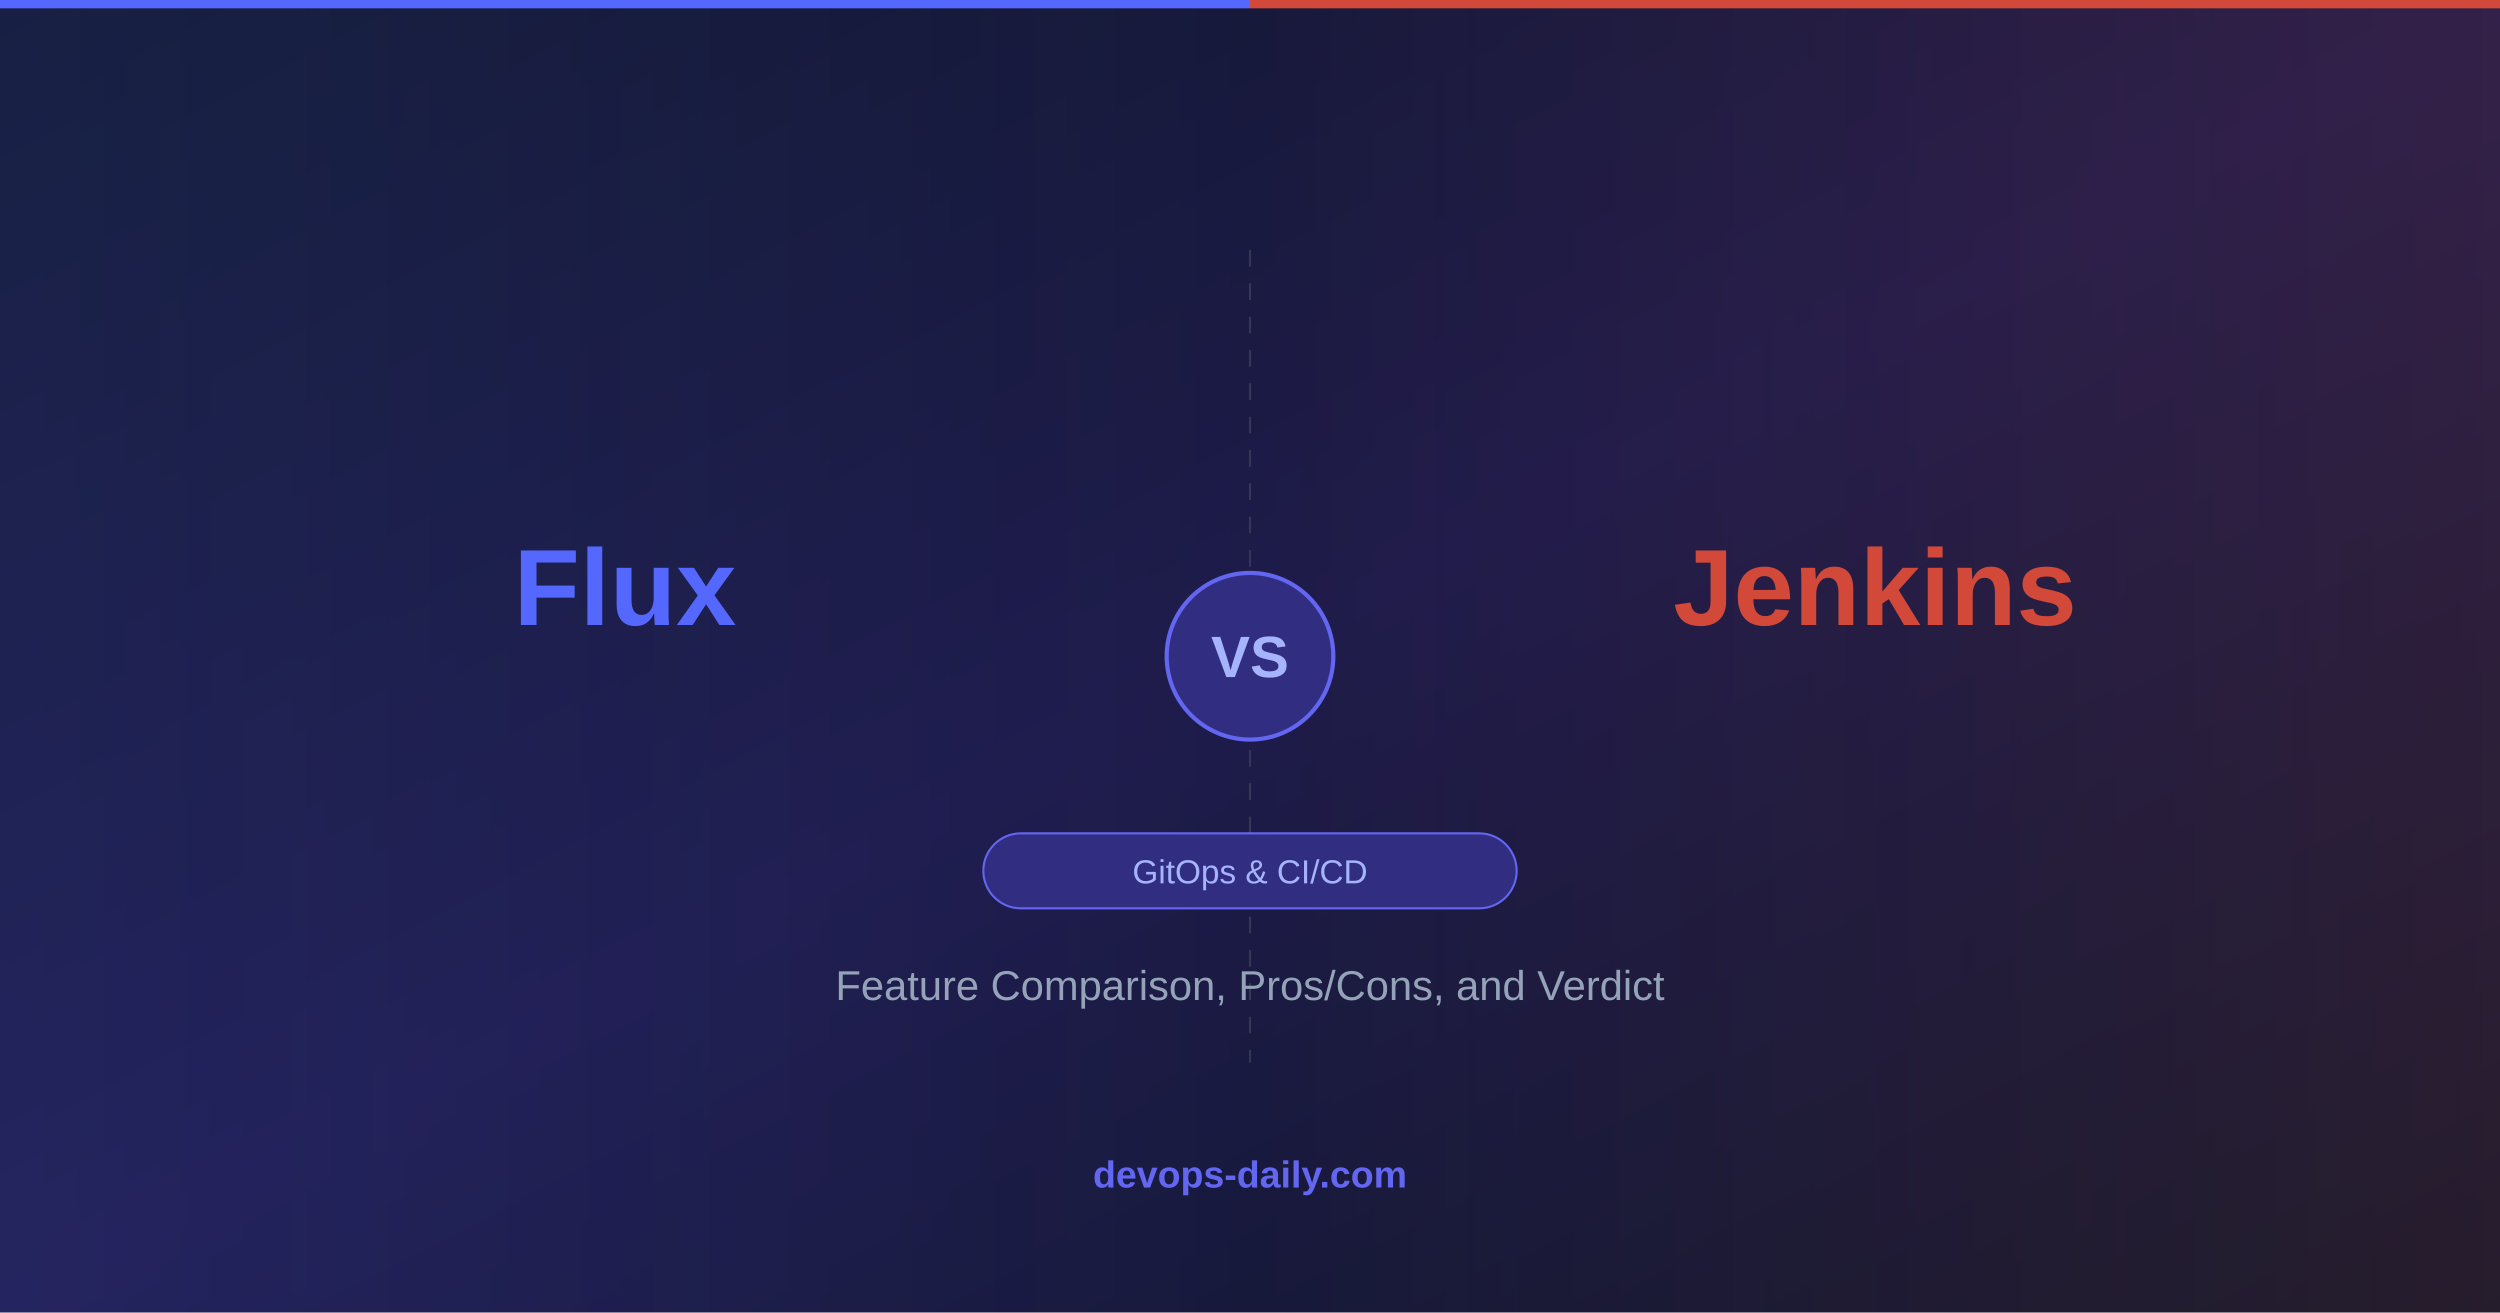
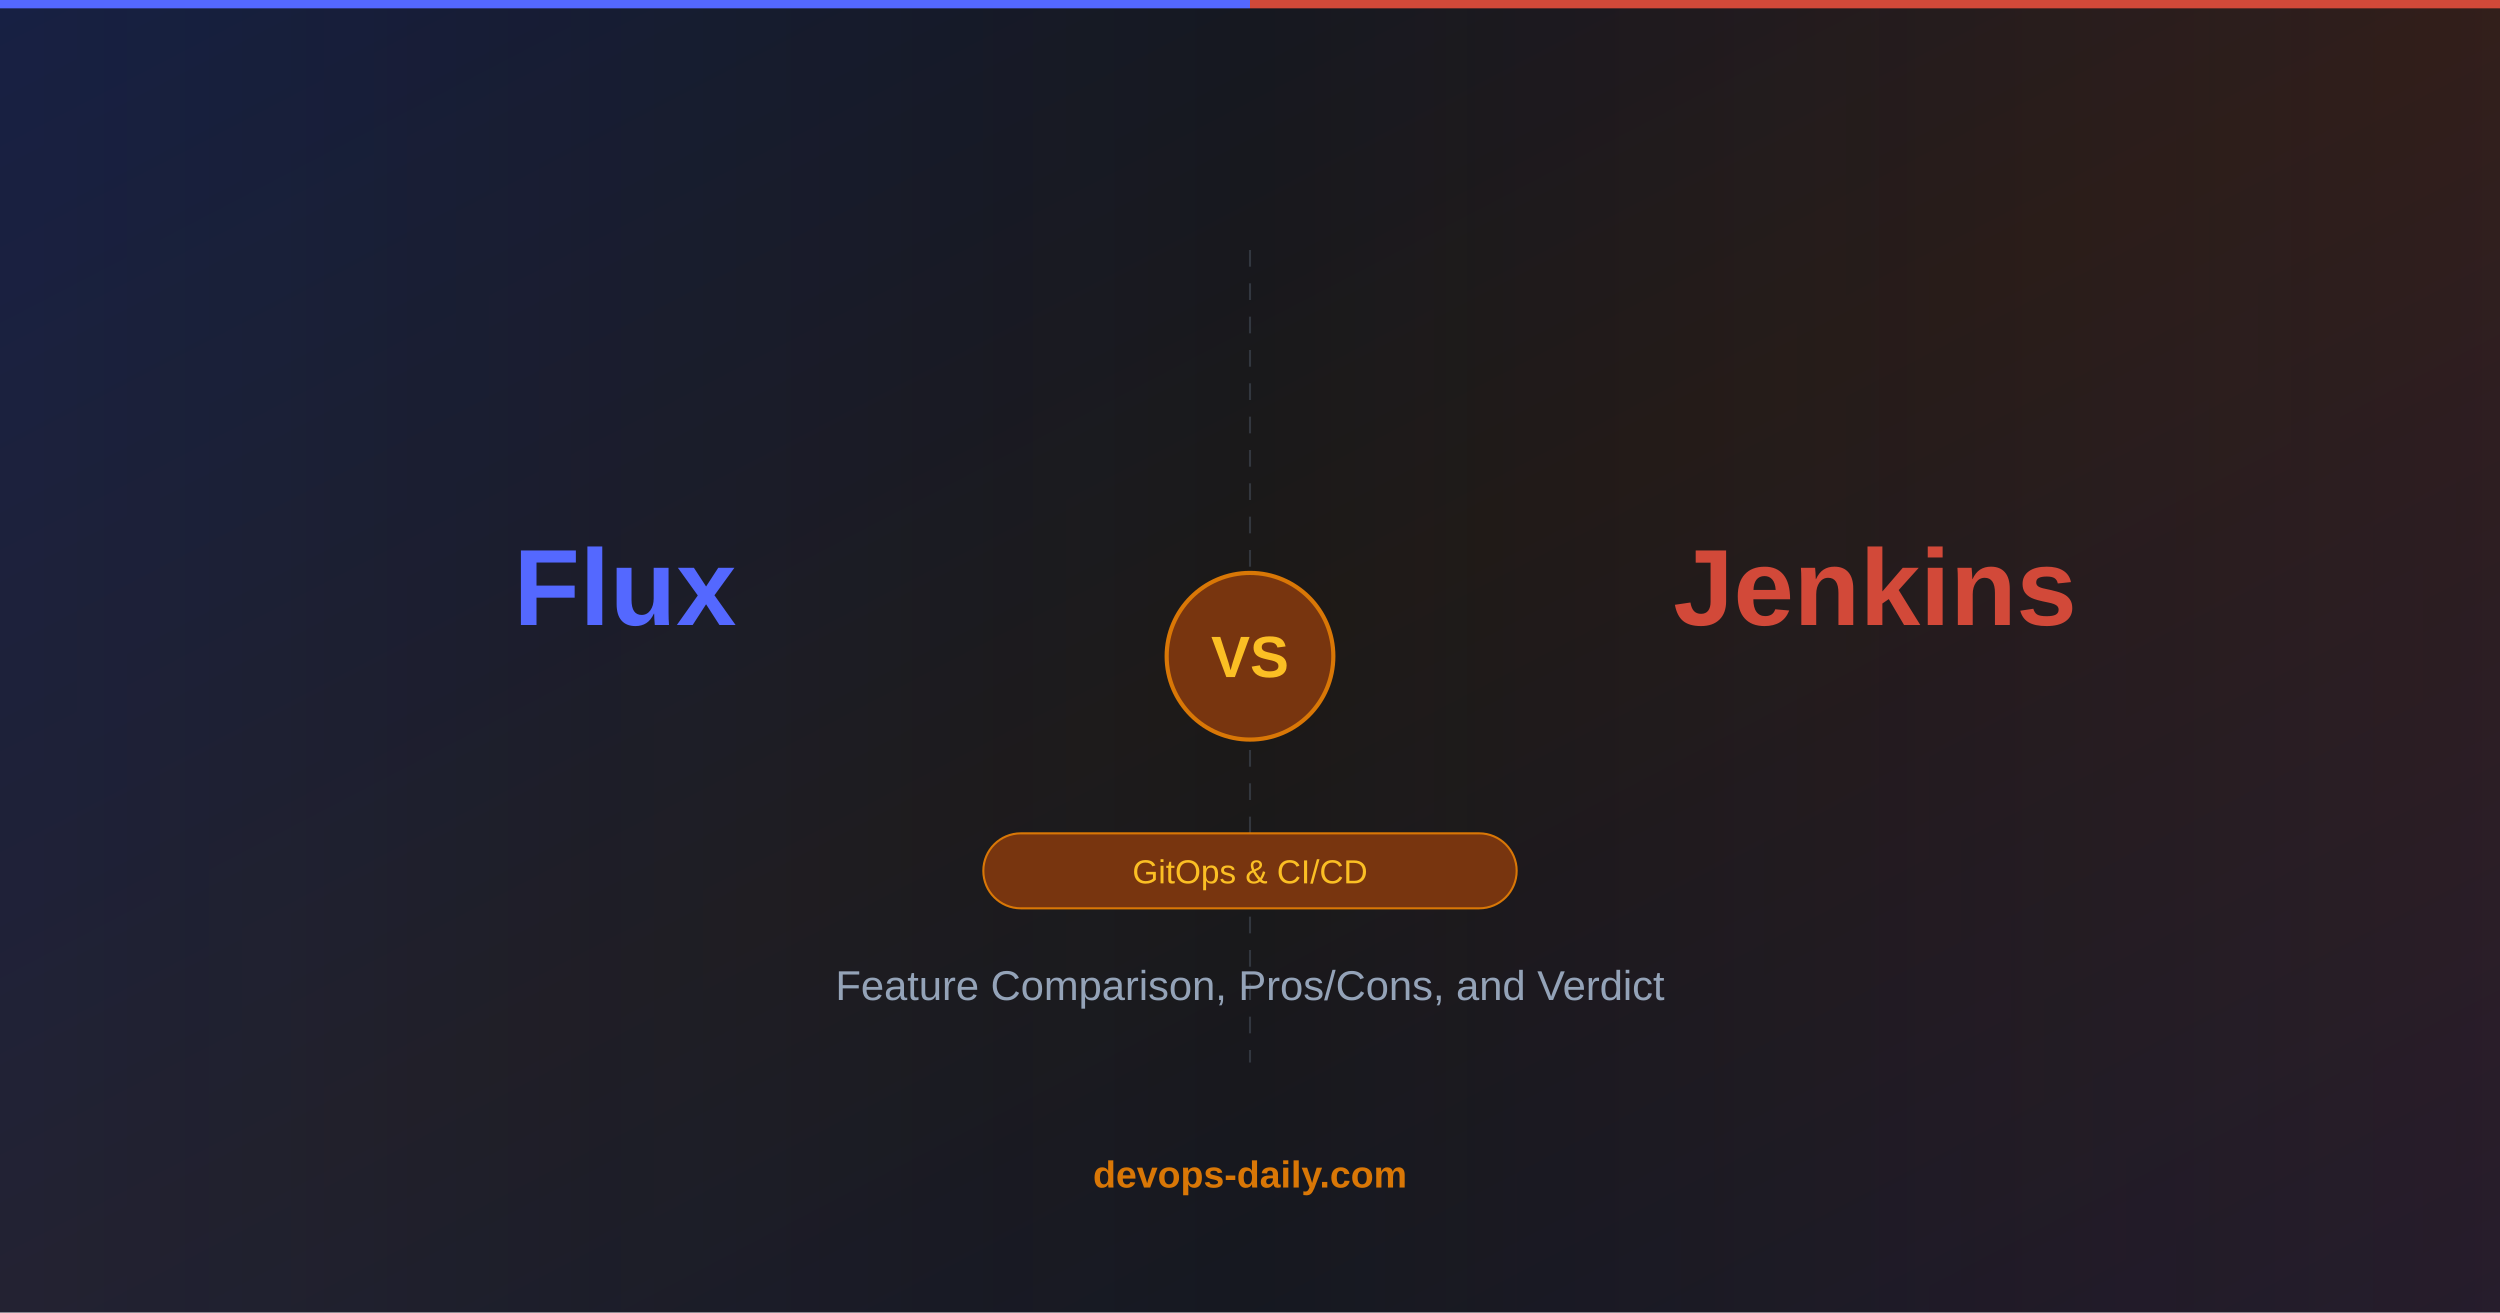
<svg xmlns="http://www.w3.org/2000/svg" width="1200" height="630">
  <defs>
    <linearGradient id="bg" x1="0%" y1="0%" x2="100%" y2="100%">
      <stop offset="0%" style="stop-color:#0f172a;stop-opacity:1" />
-       <stop offset="50%" style="stop-color:#1e1b4b;stop-opacity:1" />
+       <stop offset="50%" style="stop-color:#1c1917;stop-opacity:1" />
      <stop offset="100%" style="stop-color:#0f172a;stop-opacity:1" />
    </linearGradient>
    <linearGradient id="toolAGrad" x1="0%" y1="0%" x2="100%" y2="0%">
      <stop offset="0%" style="stop-color:#5468FF;stop-opacity:0.3" />
      <stop offset="100%" style="stop-color:#5468FF;stop-opacity:0" />
    </linearGradient>
    <linearGradient id="toolBGrad" x1="100%" y1="0%" x2="0%" y2="0%">
      <stop offset="0%" style="stop-color:#D24939;stop-opacity:0.3" />
      <stop offset="100%" style="stop-color:#D24939;stop-opacity:0" />
    </linearGradient>
  </defs>
  <rect width="1200" height="630" fill="url(#bg)" />
  <rect x="0" y="0" width="600" height="630" fill="url(#toolAGrad)" opacity="0.4" />
  <rect x="600" y="0" width="600" height="630" fill="url(#toolBGrad)" opacity="0.4" />
  <line x1="600" y1="120" x2="600" y2="510" stroke="#4b5563" stroke-width="1" stroke-dasharray="8,8" opacity="0.5" />
-   <circle cx="600" cy="315" r="40" fill="#312e81" stroke="#6366f1" stroke-width="2" />
-   <text x="600" y="325" font-family="Arial, Helvetica, sans-serif" font-size="28" font-weight="bold" fill="#a5b4fc" text-anchor="middle">VS</text>
+   <circle cx="600" cy="315" r="40" fill="#78350f" stroke="#d97706" stroke-width="2" />
+   <text x="600" y="325" font-family="Arial, Helvetica, sans-serif" font-size="28" font-weight="bold" fill="#fbbf24" text-anchor="middle">VS</text>
  <text x="300" y="300" font-family="Arial, Helvetica, sans-serif" font-size="52" font-weight="bold" fill="#5468FF" text-anchor="middle">Flux</text>
  <text x="900" y="300" font-family="Arial, Helvetica, sans-serif" font-size="52" font-weight="bold" fill="#D24939" text-anchor="middle">Jenkins</text>
-   <rect x="472" y="400" width="256" height="36" rx="18" fill="#312e81" stroke="#6366f1" stroke-width="1" />
-   <text x="600" y="424" font-family="Arial, Helvetica, sans-serif" font-size="16" fill="#a5b4fc" text-anchor="middle">GitOps &amp; CI/CD</text>
+   <rect x="472" y="400" width="256" height="36" rx="18" fill="#78350f" stroke="#d97706" stroke-width="1" />
+   <text x="600" y="424" font-family="Arial, Helvetica, sans-serif" font-size="16" fill="#fbbf24" text-anchor="middle">GitOps &amp; CI/CD</text>
  <text x="600" y="480" font-family="Arial, Helvetica, sans-serif" font-size="20" fill="#94a3b8" text-anchor="middle">Feature Comparison, Pros/Cons, and Verdict</text>
-   <text x="600" y="570" font-family="Arial, Helvetica, sans-serif" font-size="18" font-weight="bold" fill="#6366f1" text-anchor="middle">devops-daily.com</text>
+   <text x="600" y="570" font-family="Arial, Helvetica, sans-serif" font-size="18" font-weight="bold" fill="#d97706" text-anchor="middle">devops-daily.com</text>
  <rect x="0" y="0" width="600" height="4" fill="#5468FF" />
  <rect x="600" y="0" width="600" height="4" fill="#D24939" />
</svg>
